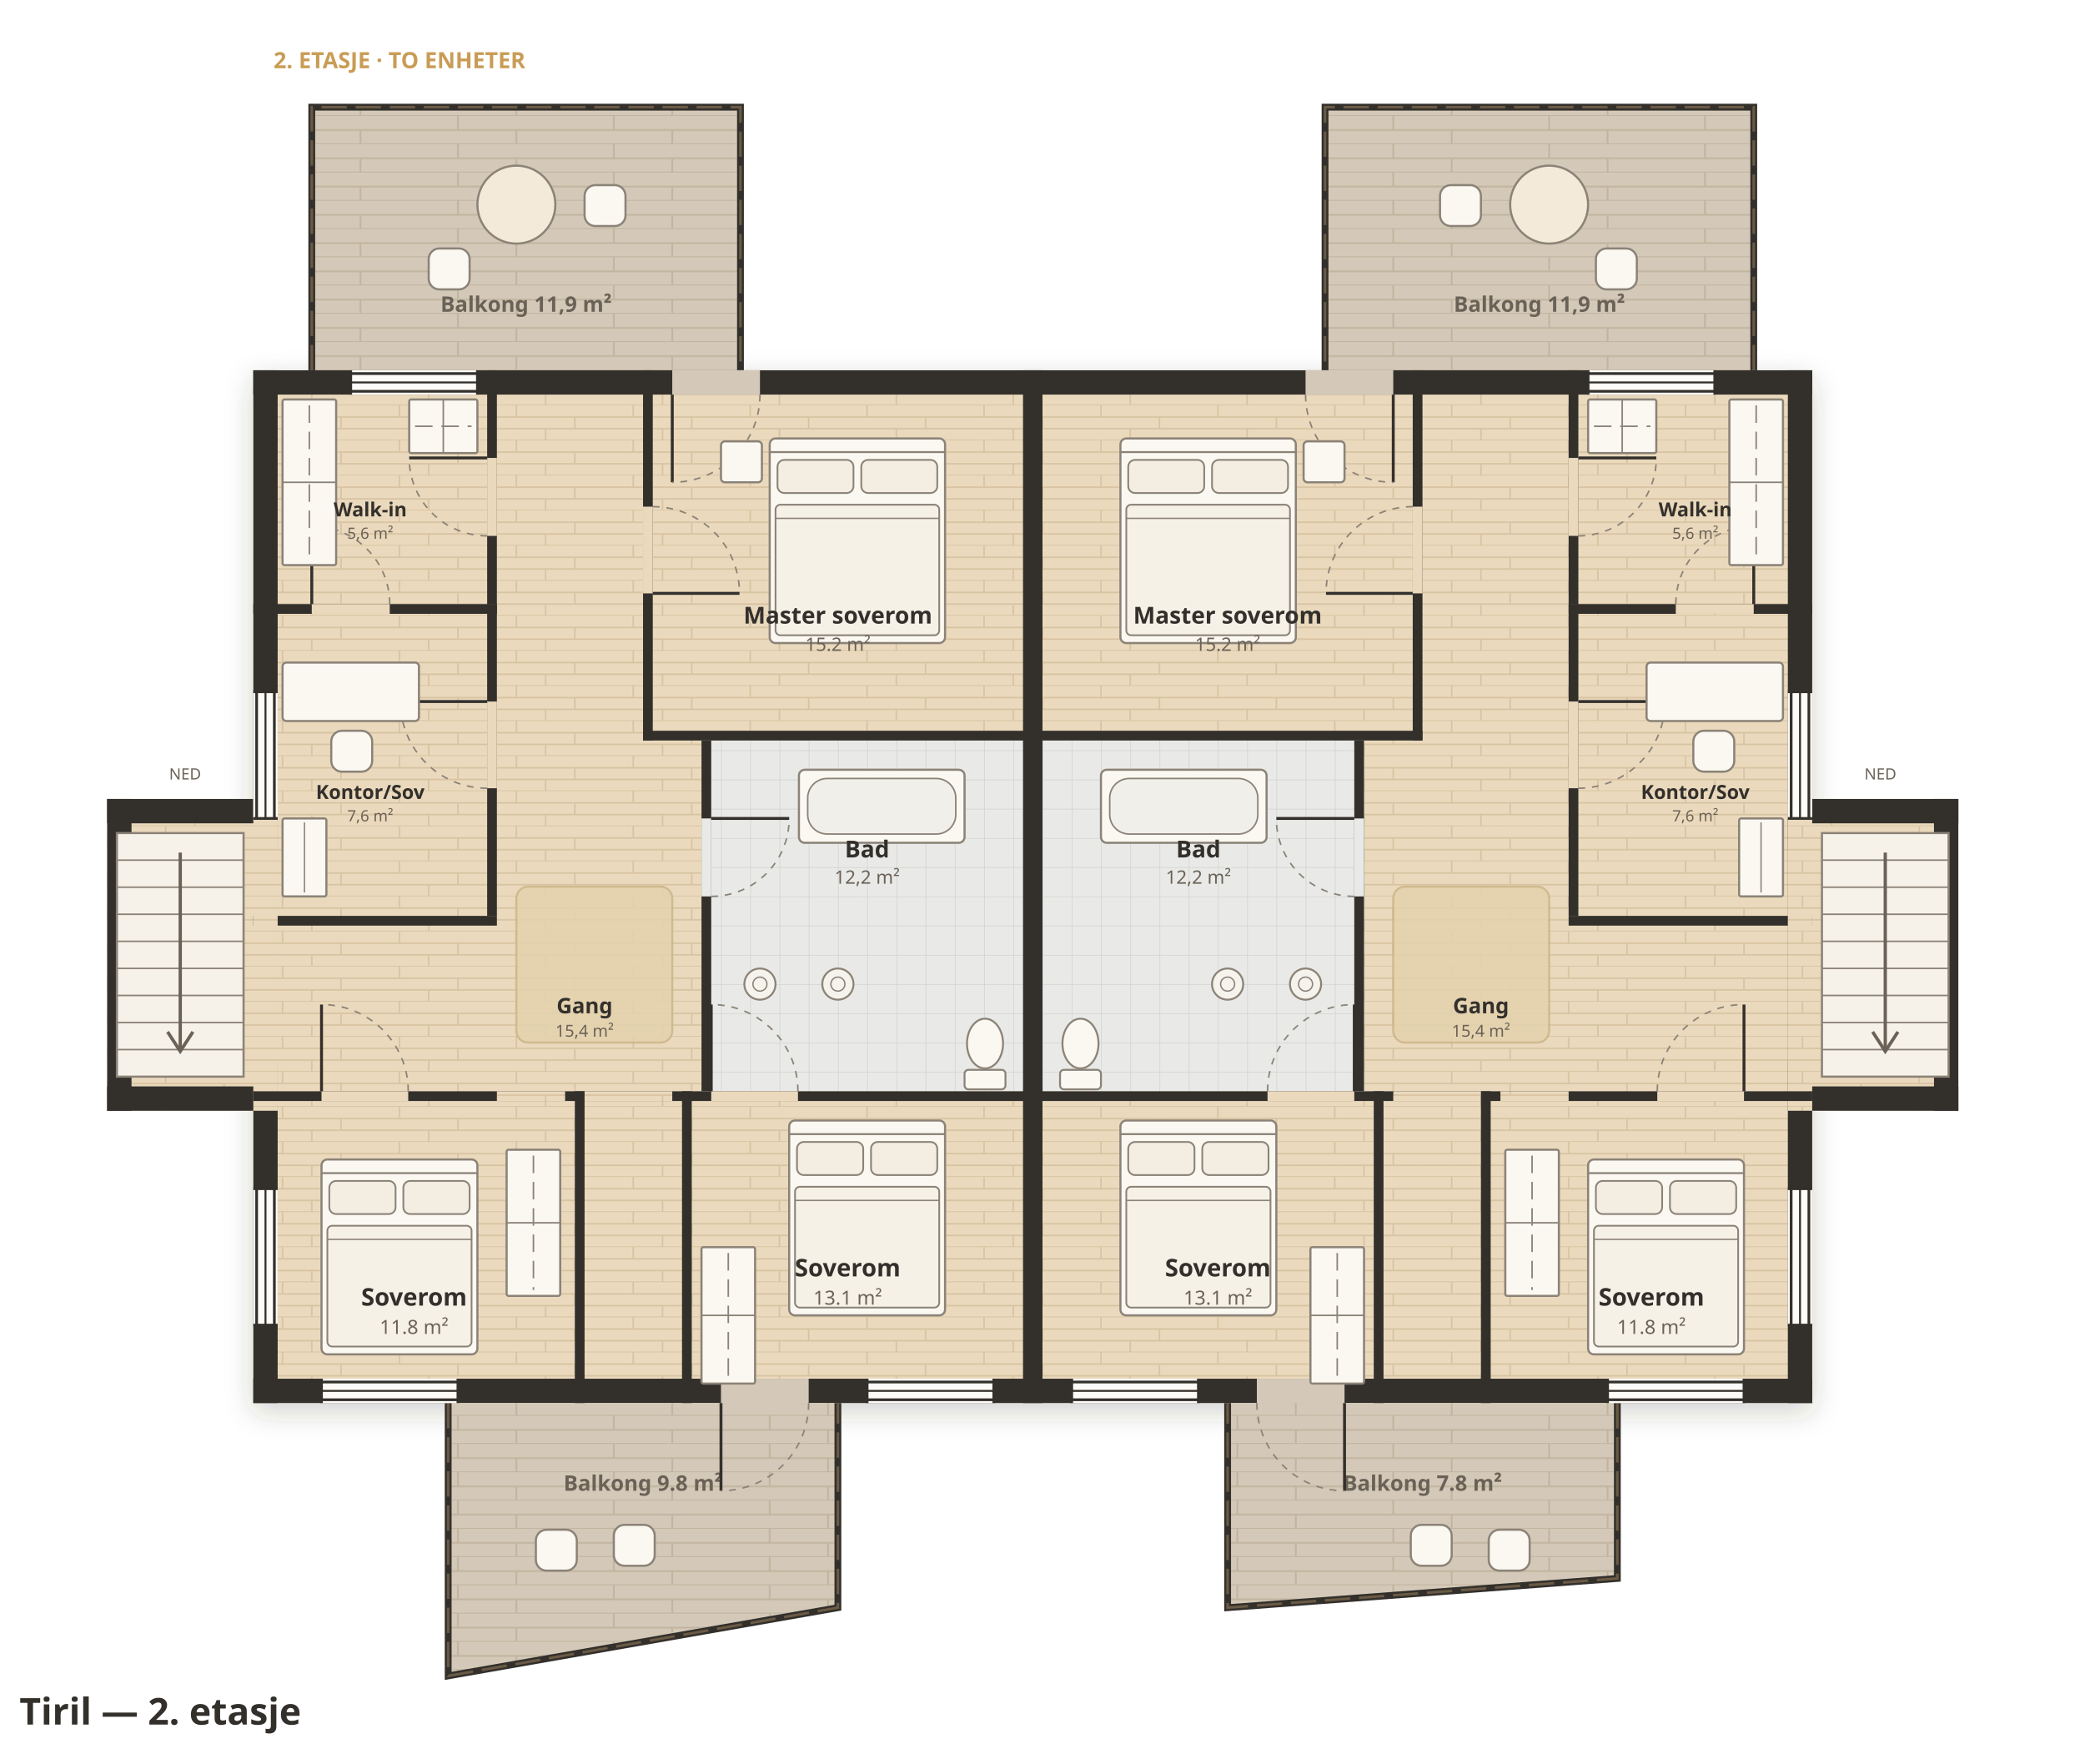
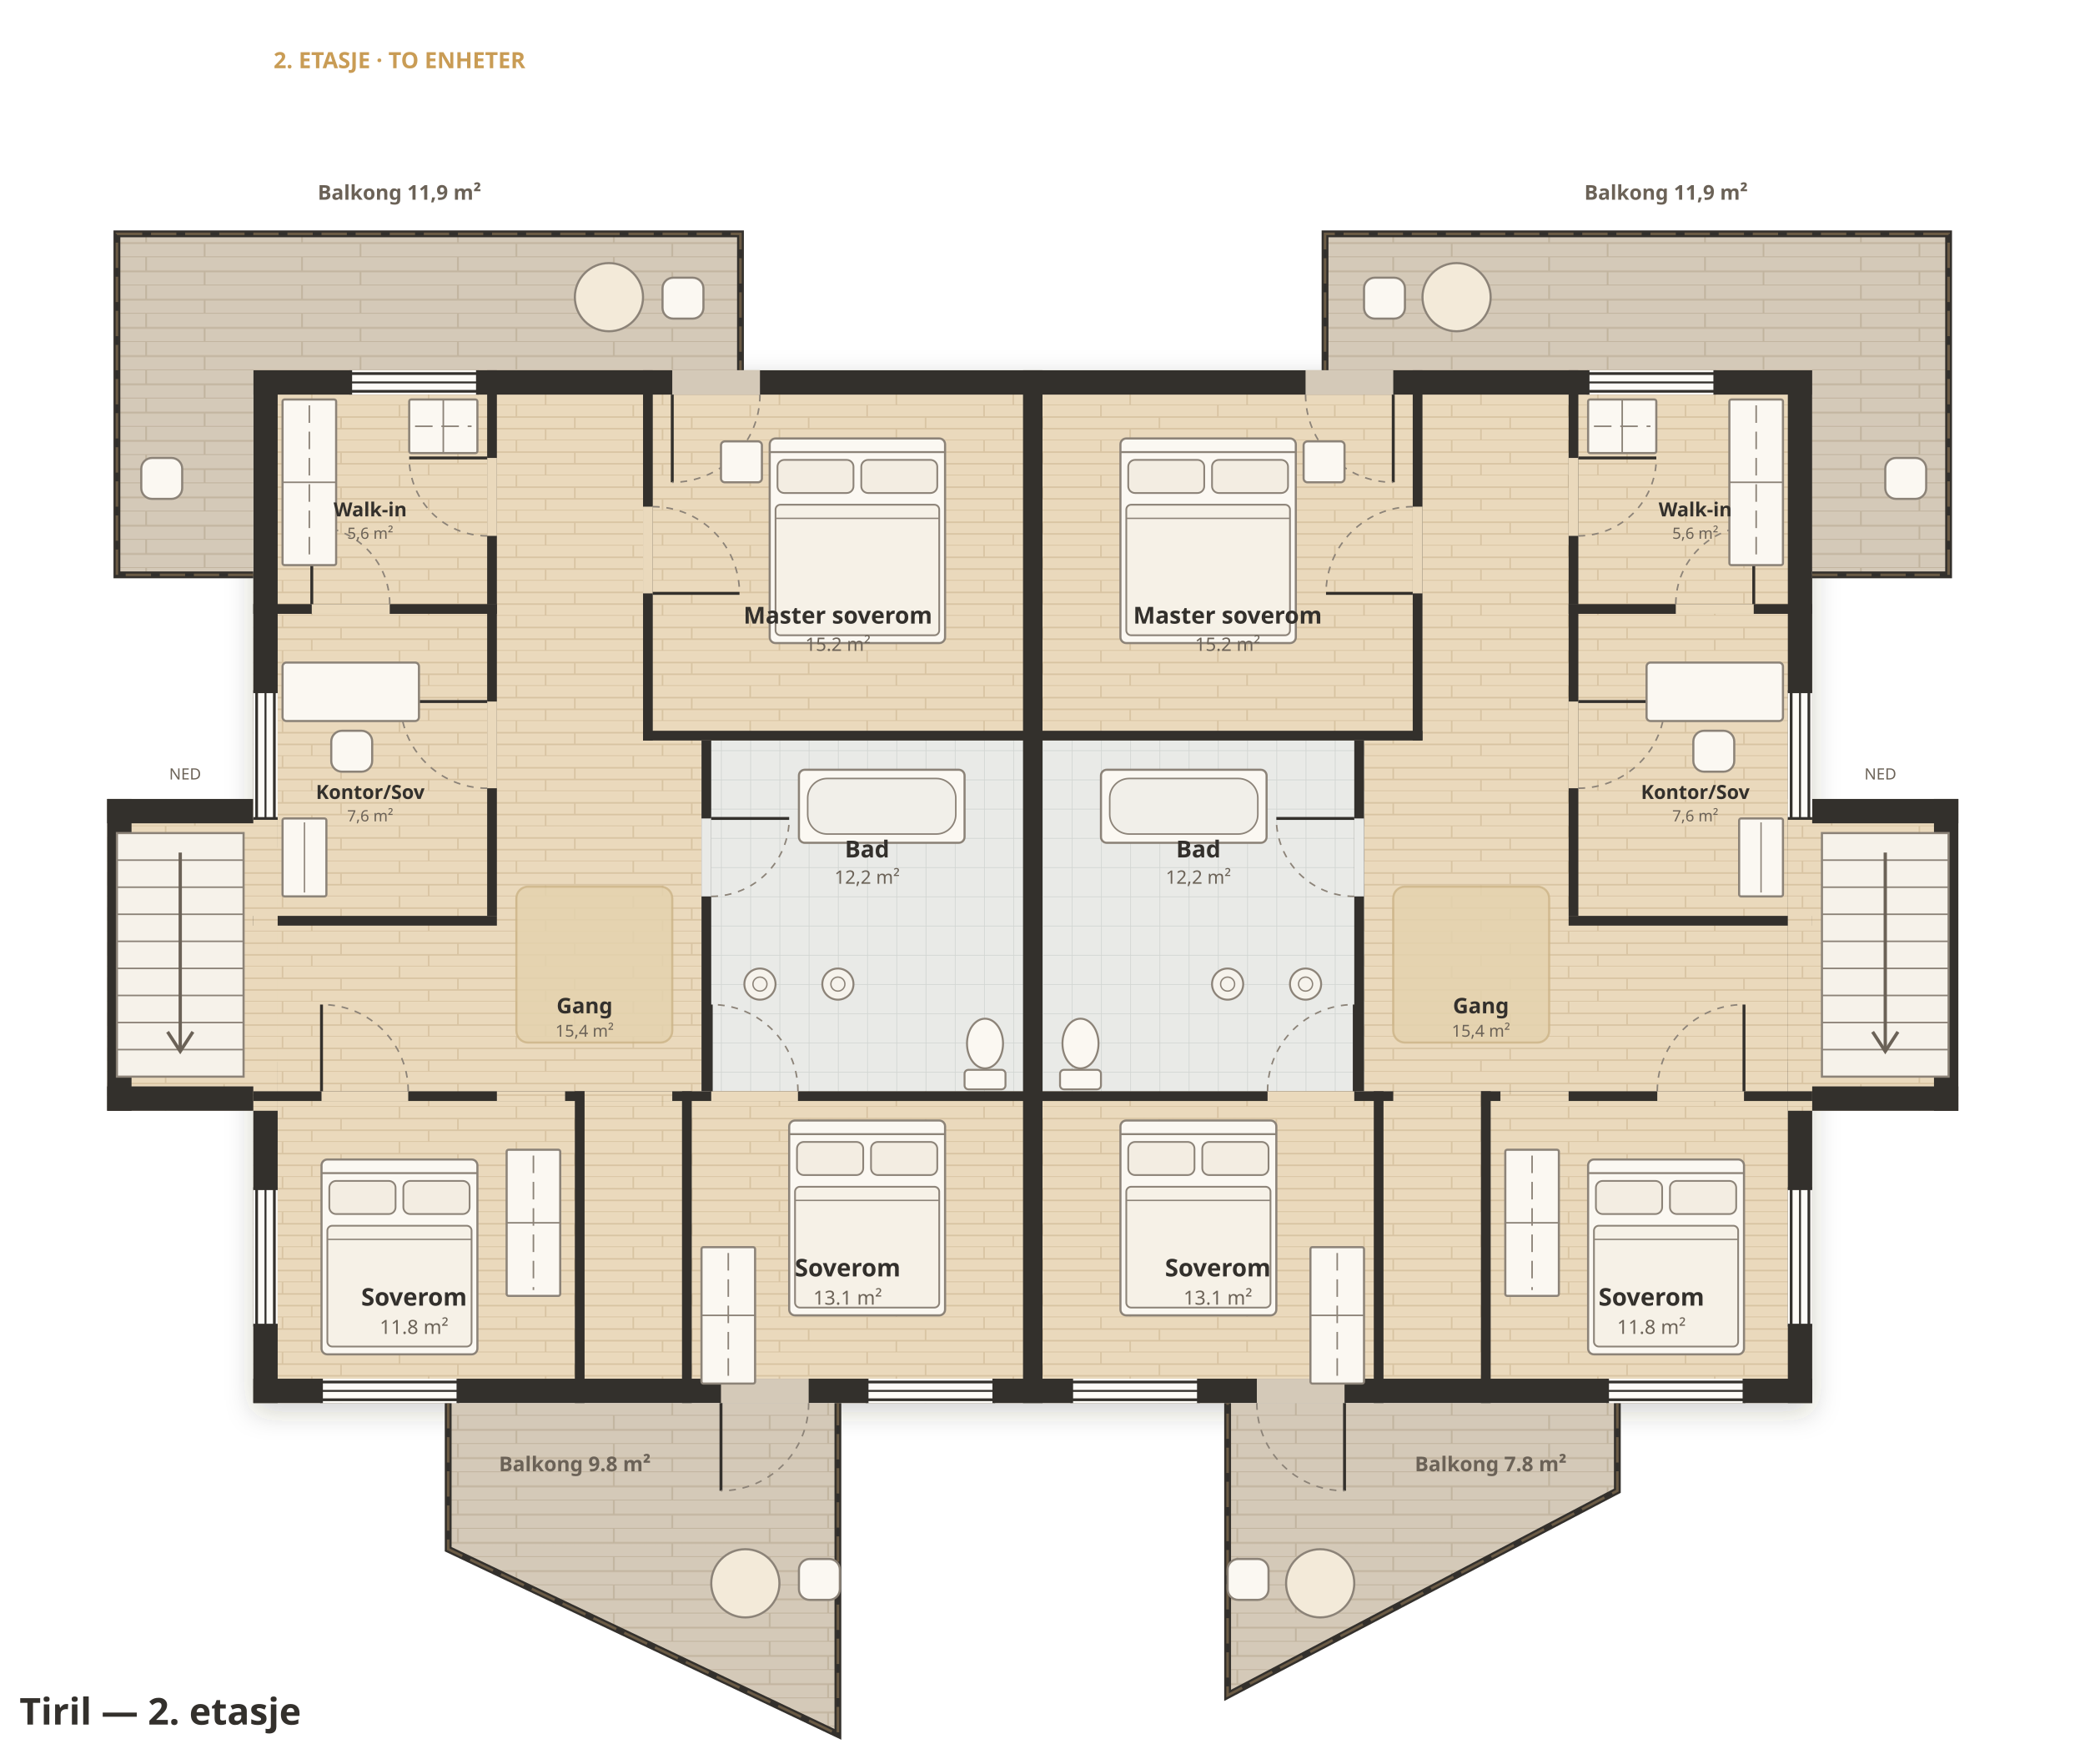
<svg xmlns="http://www.w3.org/2000/svg" viewBox="-2600 -3800 21400 18100" font-family="Poppins, Segoe UI, sans-serif">
  <defs>
    <pattern id="parkett" width="1200" height="360" patternUnits="userSpaceOnUse">
      <rect width="1200" height="360" fill="#EAD9BC" />
      <line x1="0" y1="120" x2="1200" y2="120" stroke="#D9C4A3" stroke-width="16" />
      <line x1="0" y1="240" x2="1200" y2="240" stroke="#D9C4A3" stroke-width="16" />
      <line x1="0" y1="360" x2="1200" y2="360" stroke="#D9C4A3" stroke-width="16" />
      <line x1="300" y1="0" x2="300" y2="120" stroke="#D9C4A3" stroke-width="16" />
      <line x1="900" y1="120" x2="900" y2="240" stroke="#D9C4A3" stroke-width="16" />
      <line x1="600" y1="240" x2="600" y2="360" stroke="#D9C4A3" stroke-width="16" />
    </pattern>
    <pattern id="flis" width="300" height="300" patternUnits="userSpaceOnUse">
      <rect width="300" height="300" fill="#E9EAE7" />
      <path d="M 300 0 L 0 0 0 300" fill="none" stroke="#D2D6D2" stroke-width="14" />
    </pattern>
    <pattern id="dekke" width="1600" height="290" patternUnits="userSpaceOnUse">
      <rect width="1600" height="290" fill="#D4C9B8" />
      <line x1="0" y1="145" x2="1600" y2="145" stroke="#C2B5A0" stroke-width="18" />
      <line x1="0" y1="290" x2="1600" y2="290" stroke="#C2B5A0" stroke-width="18" />
      <line x1="500" y1="0" x2="500" y2="145" stroke="#C2B5A0" stroke-width="18" />
      <line x1="1100" y1="145" x2="1100" y2="290" stroke="#C2B5A0" stroke-width="18" />
    </pattern>
    <pattern id="betong" width="900" height="900" patternUnits="userSpaceOnUse">
      <rect width="900" height="900" fill="#DDDAD3" />
      <circle cx="200" cy="260" r="26" fill="#CBC7BD" />
      <circle cx="640" cy="150" r="20" fill="#CBC7BD" />
      <circle cx="470" cy="560" r="30" fill="#CBC7BD" />
      <circle cx="760" cy="740" r="22" fill="#CBC7BD" />
      <circle cx="130" cy="760" r="18" fill="#CBC7BD" />
    </pattern>
    <filter id="skygge" x="-8%" y="-8%" width="116%" height="116%">
      <feDropShadow dx="0" dy="90" stdDeviation="140" flood-color="#33302C" flood-opacity="0.22" />
    </filter>
  </defs>
  <path d="M 0 0 H 16000 V 10600 H 0 Z" fill="#FDFBF7" filter="url(#skygge)" />
  <rect x="0" y="0" width="16000" height="10600" fill="url(#parkett)" />
  <rect x="0" y="0" width="16000" height="250" fill="#33302C" stroke="none" stroke-width="0" rx="0" opacity="1" />
  <rect x="0" y="0" width="250" height="10600" fill="#33302C" stroke="none" stroke-width="0" rx="0" opacity="1" />
  <rect x="15750" y="0" width="250" height="10600" fill="#33302C" stroke="none" stroke-width="0" rx="0" opacity="1" />
  <rect x="0" y="10350" width="16000" height="250" fill="#33302C" stroke="none" stroke-width="0" rx="0" opacity="1" />
-   <rect x="600" y="-2700" width="4400" height="2700" fill="url(#dekke)" stroke="none" stroke-width="0" rx="0" opacity="1" />
-   <path d="M 600 0 L 600 -2700 L 5000 -2700 L 5000 0" fill="none" stroke="#33302C" stroke-width="70" />
-   <path d="M 600 0 L 600 -2700 L 5000 -2700 L 5000 0" fill="none" stroke="#6B5B45" stroke-width="26" stroke-dasharray="260 90" />
-   <text x="2800" y="-600" font-size="220" fill="#6b6257" font-weight="600" text-anchor="middle" font-family="Poppins, Segoe UI, sans-serif">Balkong 11,9 m²</text>
-   <rect x="2300" y="-2100" width="800" height="800" fill="#F3EAD9" stroke="#8C8378" stroke-width="22" rx="400" opacity="1" />
-   <rect x="3400" y="-1900" width="420" height="420" fill="#FBF8F2" stroke="#8C8378" stroke-width="22" rx="110" opacity="1" />
-   <rect x="1800" y="-1250" width="420" height="420" fill="#FBF8F2" stroke="#8C8378" stroke-width="22" rx="110" opacity="1" />
-   <path d="M 2000 10600 L 6000 10600 L 6000 12700 L 2000 13400 Z" fill="url(#dekke)" />
-   <path d="M 2000 10600 L 2000 13400 L 6000 12700 L 6000 10600" fill="none" stroke="#33302C" stroke-width="70" />
-   <path d="M 2000 10600 L 2000 13400 L 6000 12700 L 6000 10600" fill="none" stroke="#6B5B45" stroke-width="26" stroke-dasharray="260 90" />
-   <text x="4000" y="11500" font-size="220" fill="#6b6257" font-weight="600" text-anchor="middle" font-family="Poppins, Segoe UI, sans-serif">Balkong 9.8 m²</text>
-   <rect x="2900" y="11900" width="420" height="420" fill="#FBF8F2" stroke="#8C8378" stroke-width="22" rx="110" opacity="1" />
-   <rect x="3700" y="11850" width="420" height="420" fill="#FBF8F2" stroke="#8C8378" stroke-width="22" rx="110" opacity="1" />
+   <path d="M -1400 2100 L -1400 -1400 L 5000 -1400 L 5000 0 L 0 0 L 0 2100 Z" fill="url(#dekke)" />
+   <path d="M 0 2100 L -1400 2100 L -1400 -1400 L 5000 -1400 L 5000 0" fill="none" stroke="#33302C" stroke-width="70" />
+   <path d="M 0 2100 L -1400 2100 L -1400 -1400 L 5000 -1400 L 5000 0" fill="none" stroke="#6B5B45" stroke-width="26" stroke-dasharray="260 90" />
+   <text x="1500" y="-1750" font-size="210" fill="#6b6257" font-weight="600" text-anchor="middle" font-family="Poppins, Segoe UI, sans-serif">Balkong 11,9 m²</text>
+   <rect x="3300" y="-1100" width="700" height="700" fill="#F3EAD9" stroke="#8C8378" stroke-width="22" rx="350" opacity="1" />
+   <rect x="4200" y="-950" width="420" height="420" fill="#FBF8F2" stroke="#8C8378" stroke-width="22" rx="110" opacity="1" />
+   <rect x="-1150" y="900" width="420" height="420" fill="#FBF8F2" stroke="#8C8378" stroke-width="22" rx="110" opacity="1" />
+   <path d="M 2000 10600 L 6000 10600 L 6000 14000 L 2000 12100 Z" fill="url(#dekke)" />
+   <path d="M 2000 10600 L 2000 12100 L 6000 14000 L 6000 10600" fill="none" stroke="#33302C" stroke-width="70" />
+   <path d="M 2000 10600 L 2000 12100 L 6000 14000 L 6000 10600" fill="none" stroke="#6B5B45" stroke-width="26" stroke-dasharray="260 90" />
+   <text x="3300" y="11300" font-size="210" fill="#6b6257" font-weight="600" text-anchor="middle" font-family="Poppins, Segoe UI, sans-serif">Balkong 9.8 m²</text>
+   <rect x="4700" y="12100" width="700" height="700" fill="#F3EAD9" stroke="#8C8378" stroke-width="22" rx="350" opacity="1" />
+   <rect x="5600" y="12200" width="420" height="420" fill="#FBF8F2" stroke="#8C8378" stroke-width="22" rx="110" opacity="1" />
  <rect x="-1500" y="4400" width="1750" height="3200" fill="url(#parkett)" stroke="none" stroke-width="0" rx="0" opacity="1" />
  <rect x="-1500" y="4400" width="1500" height="250" fill="#33302C" stroke="none" stroke-width="0" rx="0" opacity="1" />
  <rect x="-1500" y="7350" width="1500" height="250" fill="#33302C" stroke="none" stroke-width="0" rx="0" opacity="1" />
  <rect x="-1500" y="4400" width="250" height="3200" fill="#33302C" stroke="none" stroke-width="0" rx="0" opacity="1" />
  <rect x="-1400" y="4750" width="1300" height="2500" fill="#F6F2EA" stroke="#8C8378" stroke-width="22" rx="0" opacity="1" />
  <line x1="-1400" y1="5027.778" x2="-100" y2="5027.778" stroke="#8C8378" stroke-width="16" />
  <line x1="-1400" y1="5305.556" x2="-100" y2="5305.556" stroke="#8C8378" stroke-width="16" />
  <line x1="-1400" y1="5583.333" x2="-100" y2="5583.333" stroke="#8C8378" stroke-width="16" />
  <line x1="-1400" y1="5861.111" x2="-100" y2="5861.111" stroke="#8C8378" stroke-width="16" />
  <line x1="-1400" y1="6138.889" x2="-100" y2="6138.889" stroke="#8C8378" stroke-width="16" />
  <line x1="-1400" y1="6416.667" x2="-100" y2="6416.667" stroke="#8C8378" stroke-width="16" />
  <line x1="-1400" y1="6694.444" x2="-100" y2="6694.444" stroke="#8C8378" stroke-width="16" />
  <line x1="-1400" y1="6972.222" x2="-100" y2="6972.222" stroke="#8C8378" stroke-width="16" />
  <line x1="-750.0" y1="4950" x2="-750.0" y2="6990" stroke="#6b6257" stroke-width="34" />
  <path d="M -880.0 6790 L -750.0 6990 L -620.0 6790" fill="none" stroke="#6b6257" stroke-width="34" />
  <text x="-700" y="4200" font-size="160" fill="#6b6257" font-weight="500" text-anchor="middle" font-family="Poppins, Segoe UI, sans-serif">NED</text>
  <rect x="4600" y="3800" width="3400" height="3600" fill="url(#flis)" stroke="none" stroke-width="0" rx="0" opacity="1" />
  <rect x="2400" y="0" width="100" height="2400" fill="#33302C" stroke="none" stroke-width="0" rx="0" opacity="1" />
  <rect x="0" y="2400" width="2500" height="100" fill="#33302C" stroke="none" stroke-width="0" rx="0" opacity="1" />
  <rect x="2400" y="2400" width="100" height="3200" fill="#33302C" stroke="none" stroke-width="0" rx="0" opacity="1" />
  <rect x="0" y="5600" width="2500" height="100" fill="#33302C" stroke="none" stroke-width="0" rx="0" opacity="1" />
  <rect x="4000" y="0" width="100" height="3800" fill="#33302C" stroke="none" stroke-width="0" rx="0" opacity="1" />
  <rect x="4000" y="3700" width="4000" height="100" fill="#33302C" stroke="none" stroke-width="0" rx="0" opacity="1" />
  <rect x="4600" y="3800" width="100" height="3600" fill="#33302C" stroke="none" stroke-width="0" rx="0" opacity="1" />
  <rect x="0" y="7400" width="8000" height="100" fill="#33302C" stroke="none" stroke-width="0" rx="0" opacity="1" />
  <rect x="3300" y="7400" width="100" height="3200" fill="#33302C" stroke="none" stroke-width="0" rx="0" opacity="1" />
  <rect x="4400" y="7400" width="100" height="3200" fill="#33302C" stroke="none" stroke-width="0" rx="0" opacity="1" />
  <rect x="4300" y="0" width="900" height="250" fill="#D4C9B8" stroke="none" stroke-width="0" rx="0" opacity="1" />
  <path d="M 4300 250 L 4300 1150" stroke="#33302C" stroke-width="30" fill="none" />
  <path d="M 5200 250 A 900 900 0 0 1 4300 1150" stroke="#8C8378" stroke-width="16" fill="none" stroke-dasharray="70 70" />
  <rect x="1000" y="0" width="1300" height="250" fill="#FDFBF7" stroke="none" stroke-width="0" rx="0" opacity="1" />
  <line x1="1000" y1="34" x2="2300" y2="34" stroke="#33302C" stroke-width="28" />
  <line x1="1000" y1="216" x2="2300" y2="216" stroke="#33302C" stroke-width="28" />
  <line x1="1000" y1="125.0" x2="2300" y2="125.0" stroke="#33302C" stroke-width="20" />
  <line x1="1000" y1="0" x2="1000" y2="250" stroke="#33302C" stroke-width="28" />
  <line x1="2300" y1="0" x2="2300" y2="250" stroke="#33302C" stroke-width="28" />
  <rect x="0" y="3300" width="250" height="1300" fill="#FDFBF7" stroke="none" stroke-width="0" rx="0" opacity="1" />
  <line x1="34" y1="3300" x2="34" y2="4600" stroke="#33302C" stroke-width="28" />
  <line x1="216" y1="3300" x2="216" y2="4600" stroke="#33302C" stroke-width="28" />
  <line x1="125.0" y1="3300" x2="125.0" y2="4600" stroke="#33302C" stroke-width="20" />
  <line x1="0" y1="3300" x2="250" y2="3300" stroke="#33302C" stroke-width="28" />
  <line x1="0" y1="4600" x2="250" y2="4600" stroke="#33302C" stroke-width="28" />
  <rect x="0" y="8400" width="250" height="1400" fill="#FDFBF7" stroke="none" stroke-width="0" rx="0" opacity="1" />
  <line x1="34" y1="8400" x2="34" y2="9800" stroke="#33302C" stroke-width="28" />
  <line x1="216" y1="8400" x2="216" y2="9800" stroke="#33302C" stroke-width="28" />
  <line x1="125.0" y1="8400" x2="125.0" y2="9800" stroke="#33302C" stroke-width="20" />
  <line x1="0" y1="8400" x2="250" y2="8400" stroke="#33302C" stroke-width="28" />
  <line x1="0" y1="9800" x2="250" y2="9800" stroke="#33302C" stroke-width="28" />
  <rect x="700" y="10350" width="1400" height="250" fill="#FDFBF7" stroke="none" stroke-width="0" rx="0" opacity="1" />
  <line x1="700" y1="10384" x2="2100" y2="10384" stroke="#33302C" stroke-width="28" />
  <line x1="700" y1="10566" x2="2100" y2="10566" stroke="#33302C" stroke-width="28" />
  <line x1="700" y1="10475.0" x2="2100" y2="10475.0" stroke="#33302C" stroke-width="20" />
  <line x1="700" y1="10350" x2="700" y2="10600" stroke="#33302C" stroke-width="28" />
  <line x1="2100" y1="10350" x2="2100" y2="10600" stroke="#33302C" stroke-width="28" />
  <rect x="4800" y="10350" width="900" height="250" fill="#D4C9B8" stroke="none" stroke-width="0" rx="0" opacity="1" />
  <path d="M 4800 10600 L 4800 11500" stroke="#33302C" stroke-width="30" fill="none" />
  <path d="M 5700 10600 A 900 900 0 0 1 4800 11500" stroke="#8C8378" stroke-width="16" fill="none" stroke-dasharray="70 70" />
  <rect x="6300" y="10350" width="1300" height="250" fill="#FDFBF7" stroke="none" stroke-width="0" rx="0" opacity="1" />
  <line x1="6300" y1="10384" x2="7600" y2="10384" stroke="#33302C" stroke-width="28" />
  <line x1="6300" y1="10566" x2="7600" y2="10566" stroke="#33302C" stroke-width="28" />
  <line x1="6300" y1="10475.0" x2="7600" y2="10475.0" stroke="#33302C" stroke-width="20" />
  <line x1="6300" y1="10350" x2="6300" y2="10600" stroke="#33302C" stroke-width="28" />
  <line x1="7600" y1="10350" x2="7600" y2="10600" stroke="#33302C" stroke-width="28" />
  <rect x="600" y="2400" width="800" height="100" fill="#EAD9BC" stroke="none" stroke-width="0" rx="0" opacity="1" />
  <path d="M 600 2400 L 600 1600" stroke="#33302C" stroke-width="30" fill="none" />
  <path d="M 1400 2400 A 800 800 0 0 0 600 1600" stroke="#8C8378" stroke-width="16" fill="none" stroke-dasharray="70 70" />
  <rect x="2400" y="900" width="100" height="800" fill="#EAD9BC" stroke="none" stroke-width="0" rx="0" opacity="1" />
  <path d="M 2400 900 L 1600 900" stroke="#33302C" stroke-width="30" fill="none" />
  <path d="M 2400 1700 A 800 800 0 0 1 1600 900" stroke="#8C8378" stroke-width="16" fill="none" stroke-dasharray="70 70" />
  <rect x="2400" y="3400" width="100" height="890" fill="#EAD9BC" stroke="none" stroke-width="0" rx="0" opacity="1" />
  <path d="M 2400 3400 L 1510 3400" stroke="#33302C" stroke-width="30" fill="none" />
  <path d="M 2400 4290 A 890 890 0 0 1 1510 3400" stroke="#8C8378" stroke-width="16" fill="none" stroke-dasharray="70 70" />
  <rect x="4000" y="1400" width="100" height="890" fill="#EAD9BC" stroke="none" stroke-width="0" rx="0" opacity="1" />
  <path d="M 4100 2290 L 4990 2290" stroke="#33302C" stroke-width="30" fill="none" />
  <path d="M 4100 1400 A 890 890 0 0 1 4990 2290" stroke="#8C8378" stroke-width="16" fill="none" stroke-dasharray="70 70" />
  <rect x="4600" y="4600" width="100" height="800" fill="#E9EAE7" stroke="none" stroke-width="0" rx="0" opacity="1" />
  <path d="M 4700 4600 L 5500 4600" stroke="#33302C" stroke-width="30" fill="none" />
  <path d="M 4700 5400 A 800 800 0 0 0 5500 4600" stroke="#8C8378" stroke-width="16" fill="none" stroke-dasharray="70 70" />
  <rect x="2500" y="7400" width="700" height="100" fill="url(#parkett)" stroke="none" stroke-width="0" rx="0" opacity="1" />
  <rect x="3400" y="7400" width="900" height="100" fill="url(#parkett)" stroke="none" stroke-width="0" rx="0" opacity="1" />
  <rect x="700" y="7400" width="890" height="100" fill="#EAD9BC" stroke="none" stroke-width="0" rx="0" opacity="1" />
  <path d="M 700 7400 L 700 6510" stroke="#33302C" stroke-width="30" fill="none" />
  <path d="M 1590 7400 A 890 890 0 0 0 700 6510" stroke="#8C8378" stroke-width="16" fill="none" stroke-dasharray="70 70" />
  <rect x="4700" y="7400" width="890" height="100" fill="#EAD9BC" stroke="none" stroke-width="0" rx="0" opacity="1" />
  <path d="M 4700 7400 L 4700 6510" stroke="#33302C" stroke-width="30" fill="none" />
  <path d="M 5590 7400 A 890 890 0 0 0 4700 6510" stroke="#8C8378" stroke-width="16" fill="none" stroke-dasharray="70 70" />
  <rect x="0" y="0" width="0" height="0" fill="none" stroke="none" stroke-width="0" rx="0" opacity="1" />
  <rect x="0" y="4900" width="250" height="2200" fill="url(#parkett)" stroke="none" stroke-width="0" rx="0" opacity="1" />
  <rect x="300" y="300" width="550" height="1700" fill="#FBF8F2" stroke="#8C8378" stroke-width="22" rx="20" opacity="1" />
  <line x1="575.0" y1="360" x2="575.0" y2="1940" stroke="#8C8378" stroke-width="16" stroke-dasharray="180 90" />
  <line x1="300" y1="1150.0" x2="850" y2="1150.0" stroke="#8C8378" stroke-width="16" />
  <rect x="1600" y="300" width="700" height="550" fill="#FBF8F2" stroke="#8C8378" stroke-width="22" rx="20" opacity="1" />
  <line x1="1660" y1="575.0" x2="2240" y2="575.0" stroke="#8C8378" stroke-width="16" stroke-dasharray="180 90" />
  <line x1="1950.0" y1="300" x2="1950.0" y2="850" stroke="#8C8378" stroke-width="16" />
  <rect x="300" y="3000" width="1400" height="600" fill="#FBF8F2" stroke="#8C8378" stroke-width="22" rx="40" opacity="1" />
  <rect x="800" y="3700" width="420" height="420" fill="#FBF8F2" stroke="#8C8378" stroke-width="22" rx="110" opacity="1" />
  <rect x="300" y="4600" width="450" height="800" fill="#FBF8F2" stroke="#8C8378" stroke-width="22" rx="20" opacity="1" />
  <line x1="525.0" y1="4640" x2="525.0" y2="5360" stroke="#8C8378" stroke-width="14" />
  <rect x="5300" y="700" width="1800" height="2100" fill="#FBF8F2" stroke="#8C8378" stroke-width="22" rx="60" opacity="1" />
  <line x1="5300" y1="840" x2="7100" y2="840" stroke="#8C8378" stroke-width="20" />
  <rect x="5380" y="920" width="780.0" height="340" fill="#F3EDE2" stroke="#8C8378" stroke-width="18" rx="70" opacity="1" />
  <rect x="6240.0" y="920" width="780.0" height="340" fill="#F3EDE2" stroke="#8C8378" stroke-width="18" rx="70" opacity="1" />
  <rect x="5360" y="1380" width="1680" height="1340" fill="#F6F1E7" stroke="#8C8378" stroke-width="18" rx="50" opacity="1" />
  <line x1="5360" y1="1520" x2="7040" y2="1520" stroke="#8C8378" stroke-width="14" />
  <rect x="4800" y="730" width="420" height="420" fill="#FBF8F2" stroke="#8C8378" stroke-width="22" rx="40" opacity="1" />
  <rect x="5600" y="4100" width="1700" height="750" fill="#FBF8F2" stroke="#8C8378" stroke-width="22" rx="60" opacity="1" />
  <rect x="5690" y="4190" width="1520" height="570" fill="#F1EFE9" stroke="#8C8378" stroke-width="16" rx="200" opacity="1" />
  <circle cx="5200" cy="6300" r="160" fill="#F6F3EC" stroke="#8C8378" stroke-width="20" />
  <circle cx="5200" cy="6300" r="72" fill="none" stroke="#8C8378" stroke-width="14" />
  <circle cx="6000" cy="6300" r="160" fill="#F6F3EC" stroke="#8C8378" stroke-width="20" />
  <circle cx="6000" cy="6300" r="72" fill="none" stroke="#8C8378" stroke-width="14" />
  <rect x="7300" y="7180" width="420" height="200" fill="#FBF8F2" stroke="#8C8378" stroke-width="20" rx="40" opacity="1" />
  <ellipse cx="7510" cy="6910" rx="185" ry="255" fill="#FBF8F2" stroke="#8C8378" stroke-width="20" />
  <rect x="2700" y="5300" width="1600" height="1600" fill="#E4D2AE" stroke="#CDB588" stroke-width="22" rx="120" opacity="0.85" />
  <rect x="700" y="8100" width="1600" height="2000" fill="#FBF8F2" stroke="#8C8378" stroke-width="22" rx="60" opacity="1" />
  <line x1="700" y1="8240" x2="2300" y2="8240" stroke="#8C8378" stroke-width="20" />
  <rect x="780" y="8320" width="680.0" height="340" fill="#F3EDE2" stroke="#8C8378" stroke-width="18" rx="70" opacity="1" />
  <rect x="1540.0" y="8320" width="680.0" height="340" fill="#F3EDE2" stroke="#8C8378" stroke-width="18" rx="70" opacity="1" />
  <rect x="760" y="8780" width="1480" height="1240" fill="#F6F1E7" stroke="#8C8378" stroke-width="18" rx="50" opacity="1" />
  <line x1="760" y1="8920" x2="2240" y2="8920" stroke="#8C8378" stroke-width="14" />
  <rect x="2600" y="8000" width="550" height="1500" fill="#FBF8F2" stroke="#8C8378" stroke-width="22" rx="20" opacity="1" />
  <line x1="2875.0" y1="8060" x2="2875.0" y2="9440" stroke="#8C8378" stroke-width="16" stroke-dasharray="180 90" />
  <line x1="2600" y1="8750.0" x2="3150" y2="8750.0" stroke="#8C8378" stroke-width="16" />
  <rect x="5500" y="7700" width="1600" height="2000" fill="#FBF8F2" stroke="#8C8378" stroke-width="22" rx="60" opacity="1" />
  <line x1="5500" y1="7840" x2="7100" y2="7840" stroke="#8C8378" stroke-width="20" />
  <rect x="5580" y="7920" width="680.0" height="340" fill="#F3EDE2" stroke="#8C8378" stroke-width="18" rx="70" opacity="1" />
  <rect x="6340.0" y="7920" width="680.0" height="340" fill="#F3EDE2" stroke="#8C8378" stroke-width="18" rx="70" opacity="1" />
  <rect x="5560" y="8380" width="1480" height="1240" fill="#F6F1E7" stroke="#8C8378" stroke-width="18" rx="50" opacity="1" />
  <line x1="5560" y1="8520" x2="7040" y2="8520" stroke="#8C8378" stroke-width="14" />
  <rect x="4600" y="9000" width="550" height="1400" fill="#FBF8F2" stroke="#8C8378" stroke-width="22" rx="20" opacity="1" />
  <line x1="4875.0" y1="9060" x2="4875.0" y2="10340" stroke="#8C8378" stroke-width="16" stroke-dasharray="180 90" />
  <line x1="4600" y1="9700.0" x2="5150" y2="9700.0" stroke="#8C8378" stroke-width="16" />
  <text x="1200" y="1500" font-size="200" fill="#33302C" font-weight="600" text-anchor="middle" font-family="Poppins, Segoe UI, sans-serif">Walk-in</text>
  <text x="1200" y="1730" font-size="160" fill="#6b6257" font-weight="400" text-anchor="middle" font-family="Poppins, Segoe UI, sans-serif">5,6 m²</text>
  <text x="1200" y="4400" font-size="200" fill="#33302C" font-weight="600" text-anchor="middle" font-family="Poppins, Segoe UI, sans-serif">Kontor/Sov</text>
  <text x="1200" y="4630" font-size="160" fill="#6b6257" font-weight="400" text-anchor="middle" font-family="Poppins, Segoe UI, sans-serif">7,6 m²</text>
  <text x="6000" y="2600" font-size="240" fill="#33302C" font-weight="600" text-anchor="middle" font-family="Poppins, Segoe UI, sans-serif">Master soverom</text>
  <text x="6000" y="2880" font-size="190" fill="#6b6257" font-weight="400" text-anchor="middle" font-family="Poppins, Segoe UI, sans-serif">15.2 m²</text>
  <text x="6300" y="5000" font-size="240" fill="#33302C" font-weight="600" text-anchor="middle" font-family="Poppins, Segoe UI, sans-serif">Bad</text>
  <text x="6300" y="5270" font-size="190" fill="#6b6257" font-weight="400" text-anchor="middle" font-family="Poppins, Segoe UI, sans-serif">12,2 m²</text>
  <text x="3400" y="6600" font-size="220" fill="#33302C" font-weight="600" text-anchor="middle" font-family="Poppins, Segoe UI, sans-serif">Gang</text>
  <text x="3400" y="6840" font-size="170" fill="#6b6257" font-weight="400" text-anchor="middle" font-family="Poppins, Segoe UI, sans-serif">15,4 m²</text>
  <text x="1650" y="9600" font-size="250" fill="#33302C" font-weight="600" text-anchor="middle" font-family="Poppins, Segoe UI, sans-serif">Soverom</text>
  <text x="1650" y="9890" font-size="200" fill="#6b6257" font-weight="400" text-anchor="middle" font-family="Poppins, Segoe UI, sans-serif">11.8 m²</text>
  <text x="6100" y="9300" font-size="250" fill="#33302C" font-weight="600" text-anchor="middle" font-family="Poppins, Segoe UI, sans-serif">Soverom</text>
  <text x="6100" y="9590" font-size="200" fill="#6b6257" font-weight="400" text-anchor="middle" font-family="Poppins, Segoe UI, sans-serif">13.1 m²</text>
-   <rect x="11000" y="-2700" width="4400" height="2700" fill="url(#dekke)" stroke="none" stroke-width="0" rx="0" opacity="1" />
-   <path d="M 15400 0 L 15400 -2700 L 11000 -2700 L 11000 0" fill="none" stroke="#33302C" stroke-width="70" />
-   <path d="M 15400 0 L 15400 -2700 L 11000 -2700 L 11000 0" fill="none" stroke="#6B5B45" stroke-width="26" stroke-dasharray="260 90" />
-   <text x="13200" y="-600" font-size="220" fill="#6b6257" font-weight="600" text-anchor="middle" font-family="Poppins, Segoe UI, sans-serif">Balkong 11,9 m²</text>
-   <rect x="12900" y="-2100" width="800" height="800" fill="#F3EAD9" stroke="#8C8378" stroke-width="22" rx="400" opacity="1" />
-   <rect x="12180" y="-1900" width="420" height="420" fill="#FBF8F2" stroke="#8C8378" stroke-width="22" rx="110" opacity="1" />
-   <rect x="13780" y="-1250" width="420" height="420" fill="#FBF8F2" stroke="#8C8378" stroke-width="22" rx="110" opacity="1" />
-   <path d="M 14000 10600 L 10000 10600 L 10000 12700 L 14000 12400 Z" fill="url(#dekke)" />
-   <path d="M 14000 10600 L 14000 12400 L 10000 12700 L 10000 10600" fill="none" stroke="#33302C" stroke-width="70" />
-   <path d="M 14000 10600 L 14000 12400 L 10000 12700 L 10000 10600" fill="none" stroke="#6B5B45" stroke-width="26" stroke-dasharray="260 90" />
-   <text x="12000" y="11500" font-size="220" fill="#6b6257" font-weight="600" text-anchor="middle" font-family="Poppins, Segoe UI, sans-serif">Balkong 7.8 m²</text>
-   <rect x="12680" y="11900" width="420" height="420" fill="#FBF8F2" stroke="#8C8378" stroke-width="22" rx="110" opacity="1" />
-   <rect x="11880" y="11850" width="420" height="420" fill="#FBF8F2" stroke="#8C8378" stroke-width="22" rx="110" opacity="1" />
+   <path d="M 17400 2100 L 17400 -1400 L 11000 -1400 L 11000 0 L 16000 0 L 16000 2100 Z" fill="url(#dekke)" />
+   <path d="M 16000 2100 L 17400 2100 L 17400 -1400 L 11000 -1400 L 11000 0" fill="none" stroke="#33302C" stroke-width="70" />
+   <path d="M 16000 2100 L 17400 2100 L 17400 -1400 L 11000 -1400 L 11000 0" fill="none" stroke="#6B5B45" stroke-width="26" stroke-dasharray="260 90" />
+   <text x="14500" y="-1750" font-size="210" fill="#6b6257" font-weight="600" text-anchor="middle" font-family="Poppins, Segoe UI, sans-serif">Balkong 11,9 m²</text>
+   <rect x="12000" y="-1100" width="700" height="700" fill="#F3EAD9" stroke="#8C8378" stroke-width="22" rx="350" opacity="1" />
+   <rect x="11400" y="-950" width="420" height="420" fill="#FBF8F2" stroke="#8C8378" stroke-width="22" rx="110" opacity="1" />
+   <rect x="16750" y="900" width="420" height="420" fill="#FBF8F2" stroke="#8C8378" stroke-width="22" rx="110" opacity="1" />
+   <path d="M 14000 10600 L 10000 10600 L 10000 13600 L 14000 11500 Z" fill="url(#dekke)" />
+   <path d="M 14000 10600 L 14000 11500 L 10000 13600 L 10000 10600" fill="none" stroke="#33302C" stroke-width="70" />
+   <path d="M 14000 10600 L 14000 11500 L 10000 13600 L 10000 10600" fill="none" stroke="#6B5B45" stroke-width="26" stroke-dasharray="260 90" />
+   <text x="12700" y="11300" font-size="210" fill="#6b6257" font-weight="600" text-anchor="middle" font-family="Poppins, Segoe UI, sans-serif">Balkong 7.8 m²</text>
+   <rect x="10600" y="12100" width="700" height="700" fill="#F3EAD9" stroke="#8C8378" stroke-width="22" rx="350" opacity="1" />
+   <rect x="10000" y="12200" width="420" height="420" fill="#FBF8F2" stroke="#8C8378" stroke-width="22" rx="110" opacity="1" />
  <rect x="15750" y="4400" width="1750" height="3200" fill="url(#parkett)" stroke="none" stroke-width="0" rx="0" opacity="1" />
  <rect x="16000" y="4400" width="1500" height="250" fill="#33302C" stroke="none" stroke-width="0" rx="0" opacity="1" />
  <rect x="16000" y="7350" width="1500" height="250" fill="#33302C" stroke="none" stroke-width="0" rx="0" opacity="1" />
  <rect x="17250" y="4400" width="250" height="3200" fill="#33302C" stroke="none" stroke-width="0" rx="0" opacity="1" />
  <rect x="16100" y="4750" width="1300" height="2500" fill="#F6F2EA" stroke="#8C8378" stroke-width="22" rx="0" opacity="1" />
  <line x1="16100" y1="5027.778" x2="17400" y2="5027.778" stroke="#8C8378" stroke-width="16" />
  <line x1="16100" y1="5305.556" x2="17400" y2="5305.556" stroke="#8C8378" stroke-width="16" />
  <line x1="16100" y1="5583.333" x2="17400" y2="5583.333" stroke="#8C8378" stroke-width="16" />
  <line x1="16100" y1="5861.111" x2="17400" y2="5861.111" stroke="#8C8378" stroke-width="16" />
  <line x1="16100" y1="6138.889" x2="17400" y2="6138.889" stroke="#8C8378" stroke-width="16" />
  <line x1="16100" y1="6416.667" x2="17400" y2="6416.667" stroke="#8C8378" stroke-width="16" />
  <line x1="16100" y1="6694.444" x2="17400" y2="6694.444" stroke="#8C8378" stroke-width="16" />
  <line x1="16100" y1="6972.222" x2="17400" y2="6972.222" stroke="#8C8378" stroke-width="16" />
  <line x1="16750.0" y1="4950" x2="16750.0" y2="6990" stroke="#6b6257" stroke-width="34" />
  <path d="M 16620.0 6790 L 16750.0 6990 L 16880.0 6790" fill="none" stroke="#6b6257" stroke-width="34" />
  <text x="16700" y="4200" font-size="160" fill="#6b6257" font-weight="500" text-anchor="middle" font-family="Poppins, Segoe UI, sans-serif">NED</text>
  <rect x="8000" y="3800" width="3400" height="3600" fill="url(#flis)" stroke="none" stroke-width="0" rx="0" opacity="1" />
  <rect x="13500" y="0" width="100" height="2400" fill="#33302C" stroke="none" stroke-width="0" rx="0" opacity="1" />
  <rect x="13500" y="2400" width="2500" height="100" fill="#33302C" stroke="none" stroke-width="0" rx="0" opacity="1" />
  <rect x="13500" y="2400" width="100" height="3200" fill="#33302C" stroke="none" stroke-width="0" rx="0" opacity="1" />
  <rect x="13500" y="5600" width="2500" height="100" fill="#33302C" stroke="none" stroke-width="0" rx="0" opacity="1" />
  <rect x="11900" y="0" width="100" height="3800" fill="#33302C" stroke="none" stroke-width="0" rx="0" opacity="1" />
  <rect x="8000" y="3700" width="4000" height="100" fill="#33302C" stroke="none" stroke-width="0" rx="0" opacity="1" />
  <rect x="11300" y="3800" width="100" height="3600" fill="#33302C" stroke="none" stroke-width="0" rx="0" opacity="1" />
  <rect x="8000" y="7400" width="8000" height="100" fill="#33302C" stroke="none" stroke-width="0" rx="0" opacity="1" />
  <rect x="12600" y="7400" width="100" height="3200" fill="#33302C" stroke="none" stroke-width="0" rx="0" opacity="1" />
  <rect x="11500" y="7400" width="100" height="3200" fill="#33302C" stroke="none" stroke-width="0" rx="0" opacity="1" />
  <rect x="10800" y="0" width="900" height="250" fill="#D4C9B8" stroke="none" stroke-width="0" rx="0" opacity="1" />
  <path d="M 11700 250 L 11700 1150" stroke="#33302C" stroke-width="30" fill="none" />
  <path d="M 10800 250 A 900 900 0 0 0 11700 1150" stroke="#8C8378" stroke-width="16" fill="none" stroke-dasharray="70 70" />
  <rect x="13700" y="0" width="1300" height="250" fill="#FDFBF7" stroke="none" stroke-width="0" rx="0" opacity="1" />
  <line x1="13700" y1="34" x2="15000" y2="34" stroke="#33302C" stroke-width="28" />
  <line x1="13700" y1="216" x2="15000" y2="216" stroke="#33302C" stroke-width="28" />
  <line x1="13700" y1="125.0" x2="15000" y2="125.0" stroke="#33302C" stroke-width="20" />
  <line x1="13700" y1="0" x2="13700" y2="250" stroke="#33302C" stroke-width="28" />
  <line x1="15000" y1="0" x2="15000" y2="250" stroke="#33302C" stroke-width="28" />
  <rect x="15750" y="3300" width="250" height="1300" fill="#FDFBF7" stroke="none" stroke-width="0" rx="0" opacity="1" />
  <line x1="15784" y1="3300" x2="15784" y2="4600" stroke="#33302C" stroke-width="28" />
  <line x1="15966" y1="3300" x2="15966" y2="4600" stroke="#33302C" stroke-width="28" />
  <line x1="15875.0" y1="3300" x2="15875.0" y2="4600" stroke="#33302C" stroke-width="20" />
  <line x1="15750" y1="3300" x2="16000" y2="3300" stroke="#33302C" stroke-width="28" />
  <line x1="15750" y1="4600" x2="16000" y2="4600" stroke="#33302C" stroke-width="28" />
  <rect x="15750" y="8400" width="250" height="1400" fill="#FDFBF7" stroke="none" stroke-width="0" rx="0" opacity="1" />
  <line x1="15784" y1="8400" x2="15784" y2="9800" stroke="#33302C" stroke-width="28" />
  <line x1="15966" y1="8400" x2="15966" y2="9800" stroke="#33302C" stroke-width="28" />
  <line x1="15875.0" y1="8400" x2="15875.0" y2="9800" stroke="#33302C" stroke-width="20" />
  <line x1="15750" y1="8400" x2="16000" y2="8400" stroke="#33302C" stroke-width="28" />
  <line x1="15750" y1="9800" x2="16000" y2="9800" stroke="#33302C" stroke-width="28" />
  <rect x="13900" y="10350" width="1400" height="250" fill="#FDFBF7" stroke="none" stroke-width="0" rx="0" opacity="1" />
  <line x1="13900" y1="10384" x2="15300" y2="10384" stroke="#33302C" stroke-width="28" />
  <line x1="13900" y1="10566" x2="15300" y2="10566" stroke="#33302C" stroke-width="28" />
  <line x1="13900" y1="10475.0" x2="15300" y2="10475.0" stroke="#33302C" stroke-width="20" />
  <line x1="13900" y1="10350" x2="13900" y2="10600" stroke="#33302C" stroke-width="28" />
  <line x1="15300" y1="10350" x2="15300" y2="10600" stroke="#33302C" stroke-width="28" />
  <rect x="10300" y="10350" width="900" height="250" fill="#D4C9B8" stroke="none" stroke-width="0" rx="0" opacity="1" />
  <path d="M 11200 10600 L 11200 11500" stroke="#33302C" stroke-width="30" fill="none" />
  <path d="M 10300 10600 A 900 900 0 0 0 11200 11500" stroke="#8C8378" stroke-width="16" fill="none" stroke-dasharray="70 70" />
  <rect x="8400" y="10350" width="1300" height="250" fill="#FDFBF7" stroke="none" stroke-width="0" rx="0" opacity="1" />
  <line x1="8400" y1="10384" x2="9700" y2="10384" stroke="#33302C" stroke-width="28" />
  <line x1="8400" y1="10566" x2="9700" y2="10566" stroke="#33302C" stroke-width="28" />
  <line x1="8400" y1="10475.0" x2="9700" y2="10475.0" stroke="#33302C" stroke-width="20" />
  <line x1="8400" y1="10350" x2="8400" y2="10600" stroke="#33302C" stroke-width="28" />
  <line x1="9700" y1="10350" x2="9700" y2="10600" stroke="#33302C" stroke-width="28" />
  <rect x="14600" y="2400" width="800" height="100" fill="#EAD9BC" stroke="none" stroke-width="0" rx="0" opacity="1" />
  <path d="M 15400 2400 L 15400 1600" stroke="#33302C" stroke-width="30" fill="none" />
  <path d="M 14600 2400 A 800 800 0 0 1 15400 1600" stroke="#8C8378" stroke-width="16" fill="none" stroke-dasharray="70 70" />
  <rect x="13500" y="900" width="100" height="800" fill="#EAD9BC" stroke="none" stroke-width="0" rx="0" opacity="1" />
  <path d="M 13600 900 L 14400 900" stroke="#33302C" stroke-width="30" fill="none" />
  <path d="M 13600 1700 A 800 800 0 0 0 14400 900" stroke="#8C8378" stroke-width="16" fill="none" stroke-dasharray="70 70" />
  <rect x="13500" y="3400" width="100" height="890" fill="#EAD9BC" stroke="none" stroke-width="0" rx="0" opacity="1" />
  <path d="M 13600 3400 L 14490 3400" stroke="#33302C" stroke-width="30" fill="none" />
  <path d="M 13600 4290 A 890 890 0 0 0 14490 3400" stroke="#8C8378" stroke-width="16" fill="none" stroke-dasharray="70 70" />
  <rect x="11900" y="1400" width="100" height="890" fill="#EAD9BC" stroke="none" stroke-width="0" rx="0" opacity="1" />
  <path d="M 11900 2290 L 11010 2290" stroke="#33302C" stroke-width="30" fill="none" />
  <path d="M 11900 1400 A 890 890 0 0 0 11010 2290" stroke="#8C8378" stroke-width="16" fill="none" stroke-dasharray="70 70" />
  <rect x="11300" y="4600" width="100" height="800" fill="#E9EAE7" stroke="none" stroke-width="0" rx="0" opacity="1" />
  <path d="M 11300 4600 L 10500 4600" stroke="#33302C" stroke-width="30" fill="none" />
  <path d="M 11300 5400 A 800 800 0 0 1 10500 4600" stroke="#8C8378" stroke-width="16" fill="none" stroke-dasharray="70 70" />
  <rect x="12800" y="7400" width="700" height="100" fill="url(#parkett)" stroke="none" stroke-width="0" rx="0" opacity="1" />
  <rect x="11700" y="7400" width="900" height="100" fill="url(#parkett)" stroke="none" stroke-width="0" rx="0" opacity="1" />
  <rect x="14410" y="7400" width="890" height="100" fill="#EAD9BC" stroke="none" stroke-width="0" rx="0" opacity="1" />
  <path d="M 15300 7400 L 15300 6510" stroke="#33302C" stroke-width="30" fill="none" />
  <path d="M 14410 7400 A 890 890 0 0 1 15300 6510" stroke="#8C8378" stroke-width="16" fill="none" stroke-dasharray="70 70" />
  <rect x="10410" y="7400" width="890" height="100" fill="#EAD9BC" stroke="none" stroke-width="0" rx="0" opacity="1" />
  <path d="M 11300 7400 L 11300 6510" stroke="#33302C" stroke-width="30" fill="none" />
  <path d="M 10410 7400 A 890 890 0 0 1 11300 6510" stroke="#8C8378" stroke-width="16" fill="none" stroke-dasharray="70 70" />
  <rect x="15750" y="0" width="0" height="0" fill="none" stroke="none" stroke-width="0" rx="0" opacity="1" />
  <rect x="15750" y="4900" width="250" height="2200" fill="url(#parkett)" stroke="none" stroke-width="0" rx="0" opacity="1" />
  <rect x="15150" y="300" width="550" height="1700" fill="#FBF8F2" stroke="#8C8378" stroke-width="22" rx="20" opacity="1" />
  <line x1="15425.0" y1="360" x2="15425.0" y2="1940" stroke="#8C8378" stroke-width="16" stroke-dasharray="180 90" />
  <line x1="15150" y1="1150.0" x2="15700" y2="1150.0" stroke="#8C8378" stroke-width="16" />
  <rect x="13700" y="300" width="700" height="550" fill="#FBF8F2" stroke="#8C8378" stroke-width="22" rx="20" opacity="1" />
  <line x1="13760" y1="575.0" x2="14340" y2="575.0" stroke="#8C8378" stroke-width="16" stroke-dasharray="180 90" />
  <line x1="14050.0" y1="300" x2="14050.0" y2="850" stroke="#8C8378" stroke-width="16" />
  <rect x="14300" y="3000" width="1400" height="600" fill="#FBF8F2" stroke="#8C8378" stroke-width="22" rx="40" opacity="1" />
  <rect x="14780" y="3700" width="420" height="420" fill="#FBF8F2" stroke="#8C8378" stroke-width="22" rx="110" opacity="1" />
  <rect x="15250" y="4600" width="450" height="800" fill="#FBF8F2" stroke="#8C8378" stroke-width="22" rx="20" opacity="1" />
  <line x1="15475.0" y1="4640" x2="15475.0" y2="5360" stroke="#8C8378" stroke-width="14" />
  <rect x="8900" y="700" width="1800" height="2100" fill="#FBF8F2" stroke="#8C8378" stroke-width="22" rx="60" opacity="1" />
  <line x1="8900" y1="840" x2="10700" y2="840" stroke="#8C8378" stroke-width="20" />
  <rect x="8980" y="920" width="780.0" height="340" fill="#F3EDE2" stroke="#8C8378" stroke-width="18" rx="70" opacity="1" />
  <rect x="9840.0" y="920" width="780.0" height="340" fill="#F3EDE2" stroke="#8C8378" stroke-width="18" rx="70" opacity="1" />
  <rect x="8960" y="1380" width="1680" height="1340" fill="#F6F1E7" stroke="#8C8378" stroke-width="18" rx="50" opacity="1" />
  <line x1="8960" y1="1520" x2="10640" y2="1520" stroke="#8C8378" stroke-width="14" />
  <rect x="10780" y="730" width="420" height="420" fill="#FBF8F2" stroke="#8C8378" stroke-width="22" rx="40" opacity="1" />
  <rect x="8700" y="4100" width="1700" height="750" fill="#FBF8F2" stroke="#8C8378" stroke-width="22" rx="60" opacity="1" />
  <rect x="8790" y="4190" width="1520" height="570" fill="#F1EFE9" stroke="#8C8378" stroke-width="16" rx="200" opacity="1" />
  <circle cx="10800" cy="6300" r="160" fill="#F6F3EC" stroke="#8C8378" stroke-width="20" />
  <circle cx="10800" cy="6300" r="72" fill="none" stroke="#8C8378" stroke-width="14" />
  <circle cx="10000" cy="6300" r="160" fill="#F6F3EC" stroke="#8C8378" stroke-width="20" />
  <circle cx="10000" cy="6300" r="72" fill="none" stroke="#8C8378" stroke-width="14" />
  <rect x="8280" y="7180" width="420" height="200" fill="#FBF8F2" stroke="#8C8378" stroke-width="20" rx="40" opacity="1" />
  <ellipse cx="8490" cy="6910" rx="185" ry="255" fill="#FBF8F2" stroke="#8C8378" stroke-width="20" />
  <rect x="11700" y="5300" width="1600" height="1600" fill="#E4D2AE" stroke="#CDB588" stroke-width="22" rx="120" opacity="0.85" />
  <rect x="13700" y="8100" width="1600" height="2000" fill="#FBF8F2" stroke="#8C8378" stroke-width="22" rx="60" opacity="1" />
  <line x1="13700" y1="8240" x2="15300" y2="8240" stroke="#8C8378" stroke-width="20" />
  <rect x="13780" y="8320" width="680.0" height="340" fill="#F3EDE2" stroke="#8C8378" stroke-width="18" rx="70" opacity="1" />
  <rect x="14540.0" y="8320" width="680.0" height="340" fill="#F3EDE2" stroke="#8C8378" stroke-width="18" rx="70" opacity="1" />
  <rect x="13760" y="8780" width="1480" height="1240" fill="#F6F1E7" stroke="#8C8378" stroke-width="18" rx="50" opacity="1" />
  <line x1="13760" y1="8920" x2="15240" y2="8920" stroke="#8C8378" stroke-width="14" />
  <rect x="12850" y="8000" width="550" height="1500" fill="#FBF8F2" stroke="#8C8378" stroke-width="22" rx="20" opacity="1" />
  <line x1="13125.0" y1="8060" x2="13125.0" y2="9440" stroke="#8C8378" stroke-width="16" stroke-dasharray="180 90" />
  <line x1="12850" y1="8750.0" x2="13400" y2="8750.0" stroke="#8C8378" stroke-width="16" />
  <rect x="8900" y="7700" width="1600" height="2000" fill="#FBF8F2" stroke="#8C8378" stroke-width="22" rx="60" opacity="1" />
  <line x1="8900" y1="7840" x2="10500" y2="7840" stroke="#8C8378" stroke-width="20" />
  <rect x="8980" y="7920" width="680.0" height="340" fill="#F3EDE2" stroke="#8C8378" stroke-width="18" rx="70" opacity="1" />
  <rect x="9740.0" y="7920" width="680.0" height="340" fill="#F3EDE2" stroke="#8C8378" stroke-width="18" rx="70" opacity="1" />
  <rect x="8960" y="8380" width="1480" height="1240" fill="#F6F1E7" stroke="#8C8378" stroke-width="18" rx="50" opacity="1" />
  <line x1="8960" y1="8520" x2="10440" y2="8520" stroke="#8C8378" stroke-width="14" />
  <rect x="10850" y="9000" width="550" height="1400" fill="#FBF8F2" stroke="#8C8378" stroke-width="22" rx="20" opacity="1" />
  <line x1="11125.0" y1="9060" x2="11125.0" y2="10340" stroke="#8C8378" stroke-width="16" stroke-dasharray="180 90" />
  <line x1="10850" y1="9700.0" x2="11400" y2="9700.0" stroke="#8C8378" stroke-width="16" />
  <text x="14800" y="1500" font-size="200" fill="#33302C" font-weight="600" text-anchor="middle" font-family="Poppins, Segoe UI, sans-serif">Walk-in</text>
  <text x="14800" y="1730" font-size="160" fill="#6b6257" font-weight="400" text-anchor="middle" font-family="Poppins, Segoe UI, sans-serif">5,6 m²</text>
  <text x="14800" y="4400" font-size="200" fill="#33302C" font-weight="600" text-anchor="middle" font-family="Poppins, Segoe UI, sans-serif">Kontor/Sov</text>
  <text x="14800" y="4630" font-size="160" fill="#6b6257" font-weight="400" text-anchor="middle" font-family="Poppins, Segoe UI, sans-serif">7,6 m²</text>
  <text x="10000" y="2600" font-size="240" fill="#33302C" font-weight="600" text-anchor="middle" font-family="Poppins, Segoe UI, sans-serif">Master soverom</text>
  <text x="10000" y="2880" font-size="190" fill="#6b6257" font-weight="400" text-anchor="middle" font-family="Poppins, Segoe UI, sans-serif">15.2 m²</text>
  <text x="9700" y="5000" font-size="240" fill="#33302C" font-weight="600" text-anchor="middle" font-family="Poppins, Segoe UI, sans-serif">Bad</text>
  <text x="9700" y="5270" font-size="190" fill="#6b6257" font-weight="400" text-anchor="middle" font-family="Poppins, Segoe UI, sans-serif">12,2 m²</text>
  <text x="12600" y="6600" font-size="220" fill="#33302C" font-weight="600" text-anchor="middle" font-family="Poppins, Segoe UI, sans-serif">Gang</text>
  <text x="12600" y="6840" font-size="170" fill="#6b6257" font-weight="400" text-anchor="middle" font-family="Poppins, Segoe UI, sans-serif">15,4 m²</text>
  <text x="14350" y="9600" font-size="250" fill="#33302C" font-weight="600" text-anchor="middle" font-family="Poppins, Segoe UI, sans-serif">Soverom</text>
  <text x="14350" y="9890" font-size="200" fill="#6b6257" font-weight="400" text-anchor="middle" font-family="Poppins, Segoe UI, sans-serif">11.8 m²</text>
  <text x="9900" y="9300" font-size="250" fill="#33302C" font-weight="600" text-anchor="middle" font-family="Poppins, Segoe UI, sans-serif">Soverom</text>
  <text x="9900" y="9590" font-size="200" fill="#6b6257" font-weight="400" text-anchor="middle" font-family="Poppins, Segoe UI, sans-serif">13.1 m²</text>
  <rect x="7900" y="0" width="200" height="10600" fill="#33302C" stroke="none" stroke-width="0" rx="0" opacity="1" />
  <text x="1500" y="-3100" font-size="230" fill="#C99C55" font-weight="600" text-anchor="middle" font-family="Poppins, Segoe UI, sans-serif">2. ETASJE · TO ENHETER</text>
  <text x="-2400" y="13900" font-size="380" fill="#33302C" font-weight="600" text-anchor="start" font-family="Poppins, Segoe UI, sans-serif">Tiril — 2. etasje</text>
</svg>
